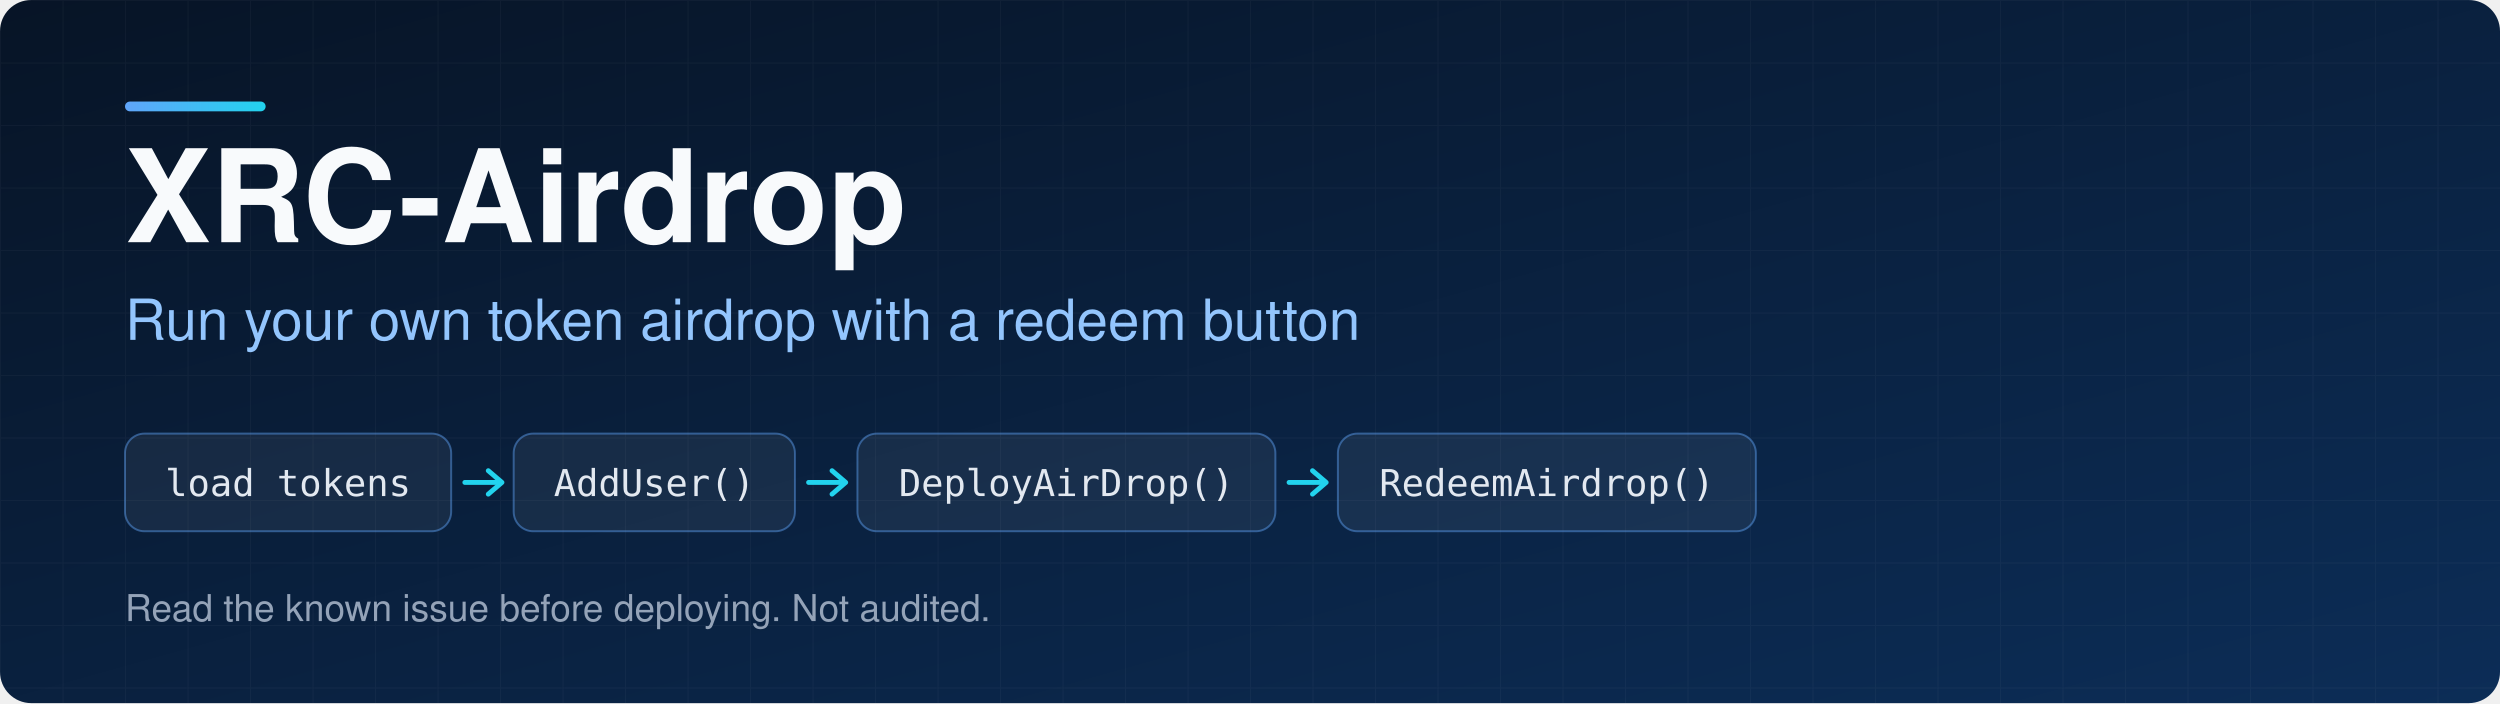
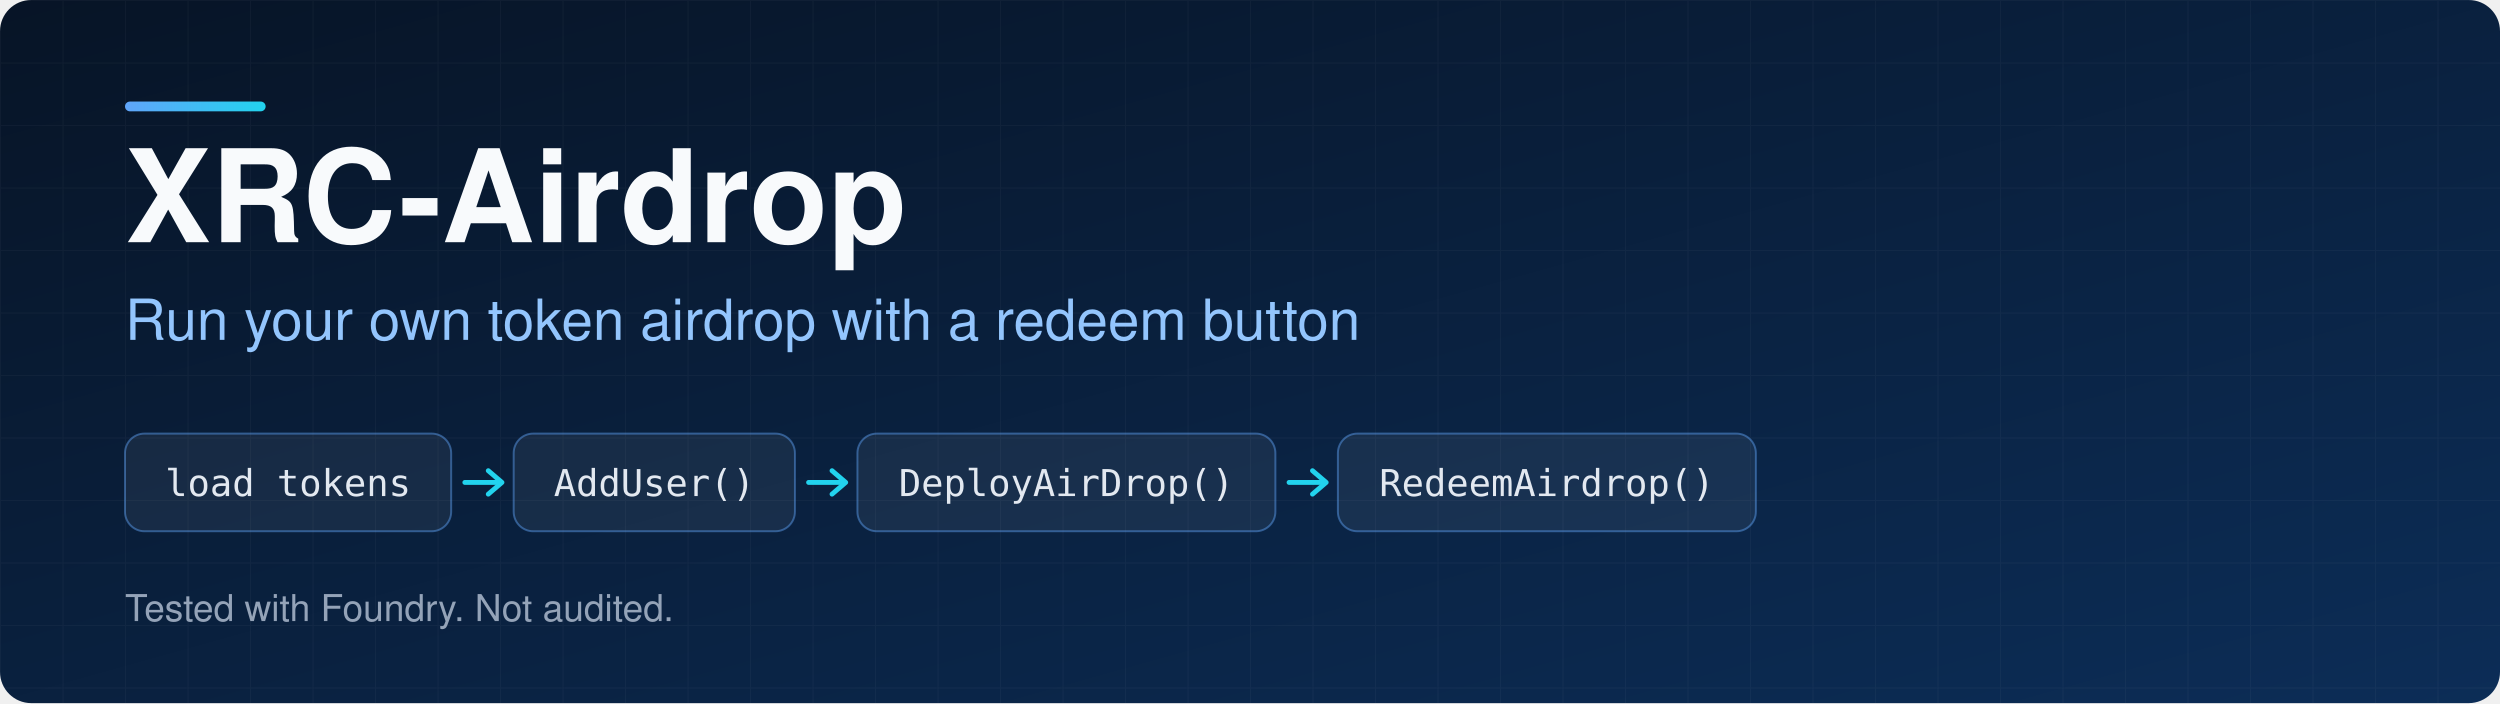
<svg xmlns="http://www.w3.org/2000/svg" viewBox="0 0 1280 360" width="1280" height="360" role="img" aria-label="XRC-Airdrop: Run your own token airdrop with a redeem button">
  <defs>
    <linearGradient id="bg" x1="0" y1="0" x2="1" y2="1">
      <stop offset="0" stop-color="#071426" />
      <stop offset="1" stop-color="#0c2d57" />
    </linearGradient>
    <linearGradient id="accent" x1="0" y1="0" x2="1" y2="0">
      <stop offset="0" stop-color="#60a5fa" />
      <stop offset="1" stop-color="#22d3ee" />
    </linearGradient>
    <pattern id="grid" width="32" height="32" patternUnits="userSpaceOnUse">
      <path d="M32 0H0V32" fill="none" stroke="#ffffff" stroke-opacity=".035" />
    </pattern>
  </defs>
  <rect width="1280" height="360" rx="16" fill="url(#bg)" />
  <rect width="1280" height="360" rx="16" fill="url(#grid)" />
  <rect x="64" y="52" width="72" height="5" rx="2.5" fill="url(#accent)" />
  <text x="64" y="124" font-family="ui-sans-serif, -apple-system, BlinkMacSystemFont, &quot;Segoe UI&quot;, Helvetica, Arial, sans-serif" font-size="66" font-weight="750" fill="#f8fafc">XRC-Airdrop</text>
  <text x="64" y="174" font-family="ui-sans-serif, -apple-system, BlinkMacSystemFont, &quot;Segoe UI&quot;, Helvetica, Arial, sans-serif" font-size="29" font-weight="500" fill="#93c5fd">Run your own token airdrop with a redeem button</text>
  <rect x="64" y="222" width="167" height="50" rx="10" fill="#ffffff" fill-opacity=".06" stroke="#60a5fa" stroke-opacity=".45" />
  <text x="147.5" y="254" text-anchor="middle" font-family="ui-monospace, SFMono-Regular, Menlo, Consolas, monospace" font-size="19" fill="#e2e8f0">load tokens</text>
  <path d="M238 247H256" stroke="#22d3ee" stroke-width="2.5" stroke-linecap="round" />
  <path d="M250 241l7 6-7 6" fill="none" stroke="#22d3ee" stroke-width="2.5" stroke-linecap="round" stroke-linejoin="round" />
  <rect x="263" y="222" width="144" height="50" rx="10" fill="#ffffff" fill-opacity=".06" stroke="#60a5fa" stroke-opacity=".45" />
  <text x="335.0" y="254" text-anchor="middle" font-family="ui-monospace, SFMono-Regular, Menlo, Consolas, monospace" font-size="19" fill="#e2e8f0">AddUser()</text>
  <path d="M414 247H432" stroke="#22d3ee" stroke-width="2.5" stroke-linecap="round" />
  <path d="M426 241l7 6-7 6" fill="none" stroke="#22d3ee" stroke-width="2.5" stroke-linecap="round" stroke-linejoin="round" />
  <rect x="439" y="222" width="214" height="50" rx="10" fill="#ffffff" fill-opacity=".06" stroke="#60a5fa" stroke-opacity=".45" />
  <text x="546.0" y="254" text-anchor="middle" font-family="ui-monospace, SFMono-Regular, Menlo, Consolas, monospace" font-size="19" fill="#e2e8f0">DeployAirDrop()</text>
  <path d="M660 247H678" stroke="#22d3ee" stroke-width="2.5" stroke-linecap="round" />
  <path d="M672 241l7 6-7 6" fill="none" stroke="#22d3ee" stroke-width="2.5" stroke-linecap="round" stroke-linejoin="round" />
  <rect x="685" y="222" width="214" height="50" rx="10" fill="#ffffff" fill-opacity=".06" stroke="#60a5fa" stroke-opacity=".45" />
  <text x="792.0" y="254" text-anchor="middle" font-family="ui-monospace, SFMono-Regular, Menlo, Consolas, monospace" font-size="19" fill="#e2e8f0">RedeemAirdrop()</text>
-   <text x="64" y="318" font-family="ui-sans-serif, -apple-system, BlinkMacSystemFont, &quot;Segoe UI&quot;, Helvetica, Arial, sans-serif" font-size="19" fill="#94a3b8">Read the known issue before deploying. Not audited.</text>
+   <text x="64" y="318" font-family="ui-sans-serif, -apple-system, BlinkMacSystemFont, &quot;Segoe UI&quot;, Helvetica, Arial, sans-serif" font-size="19" fill="#94a3b8">Tested with Foundry. Not audited.</text>
</svg>
